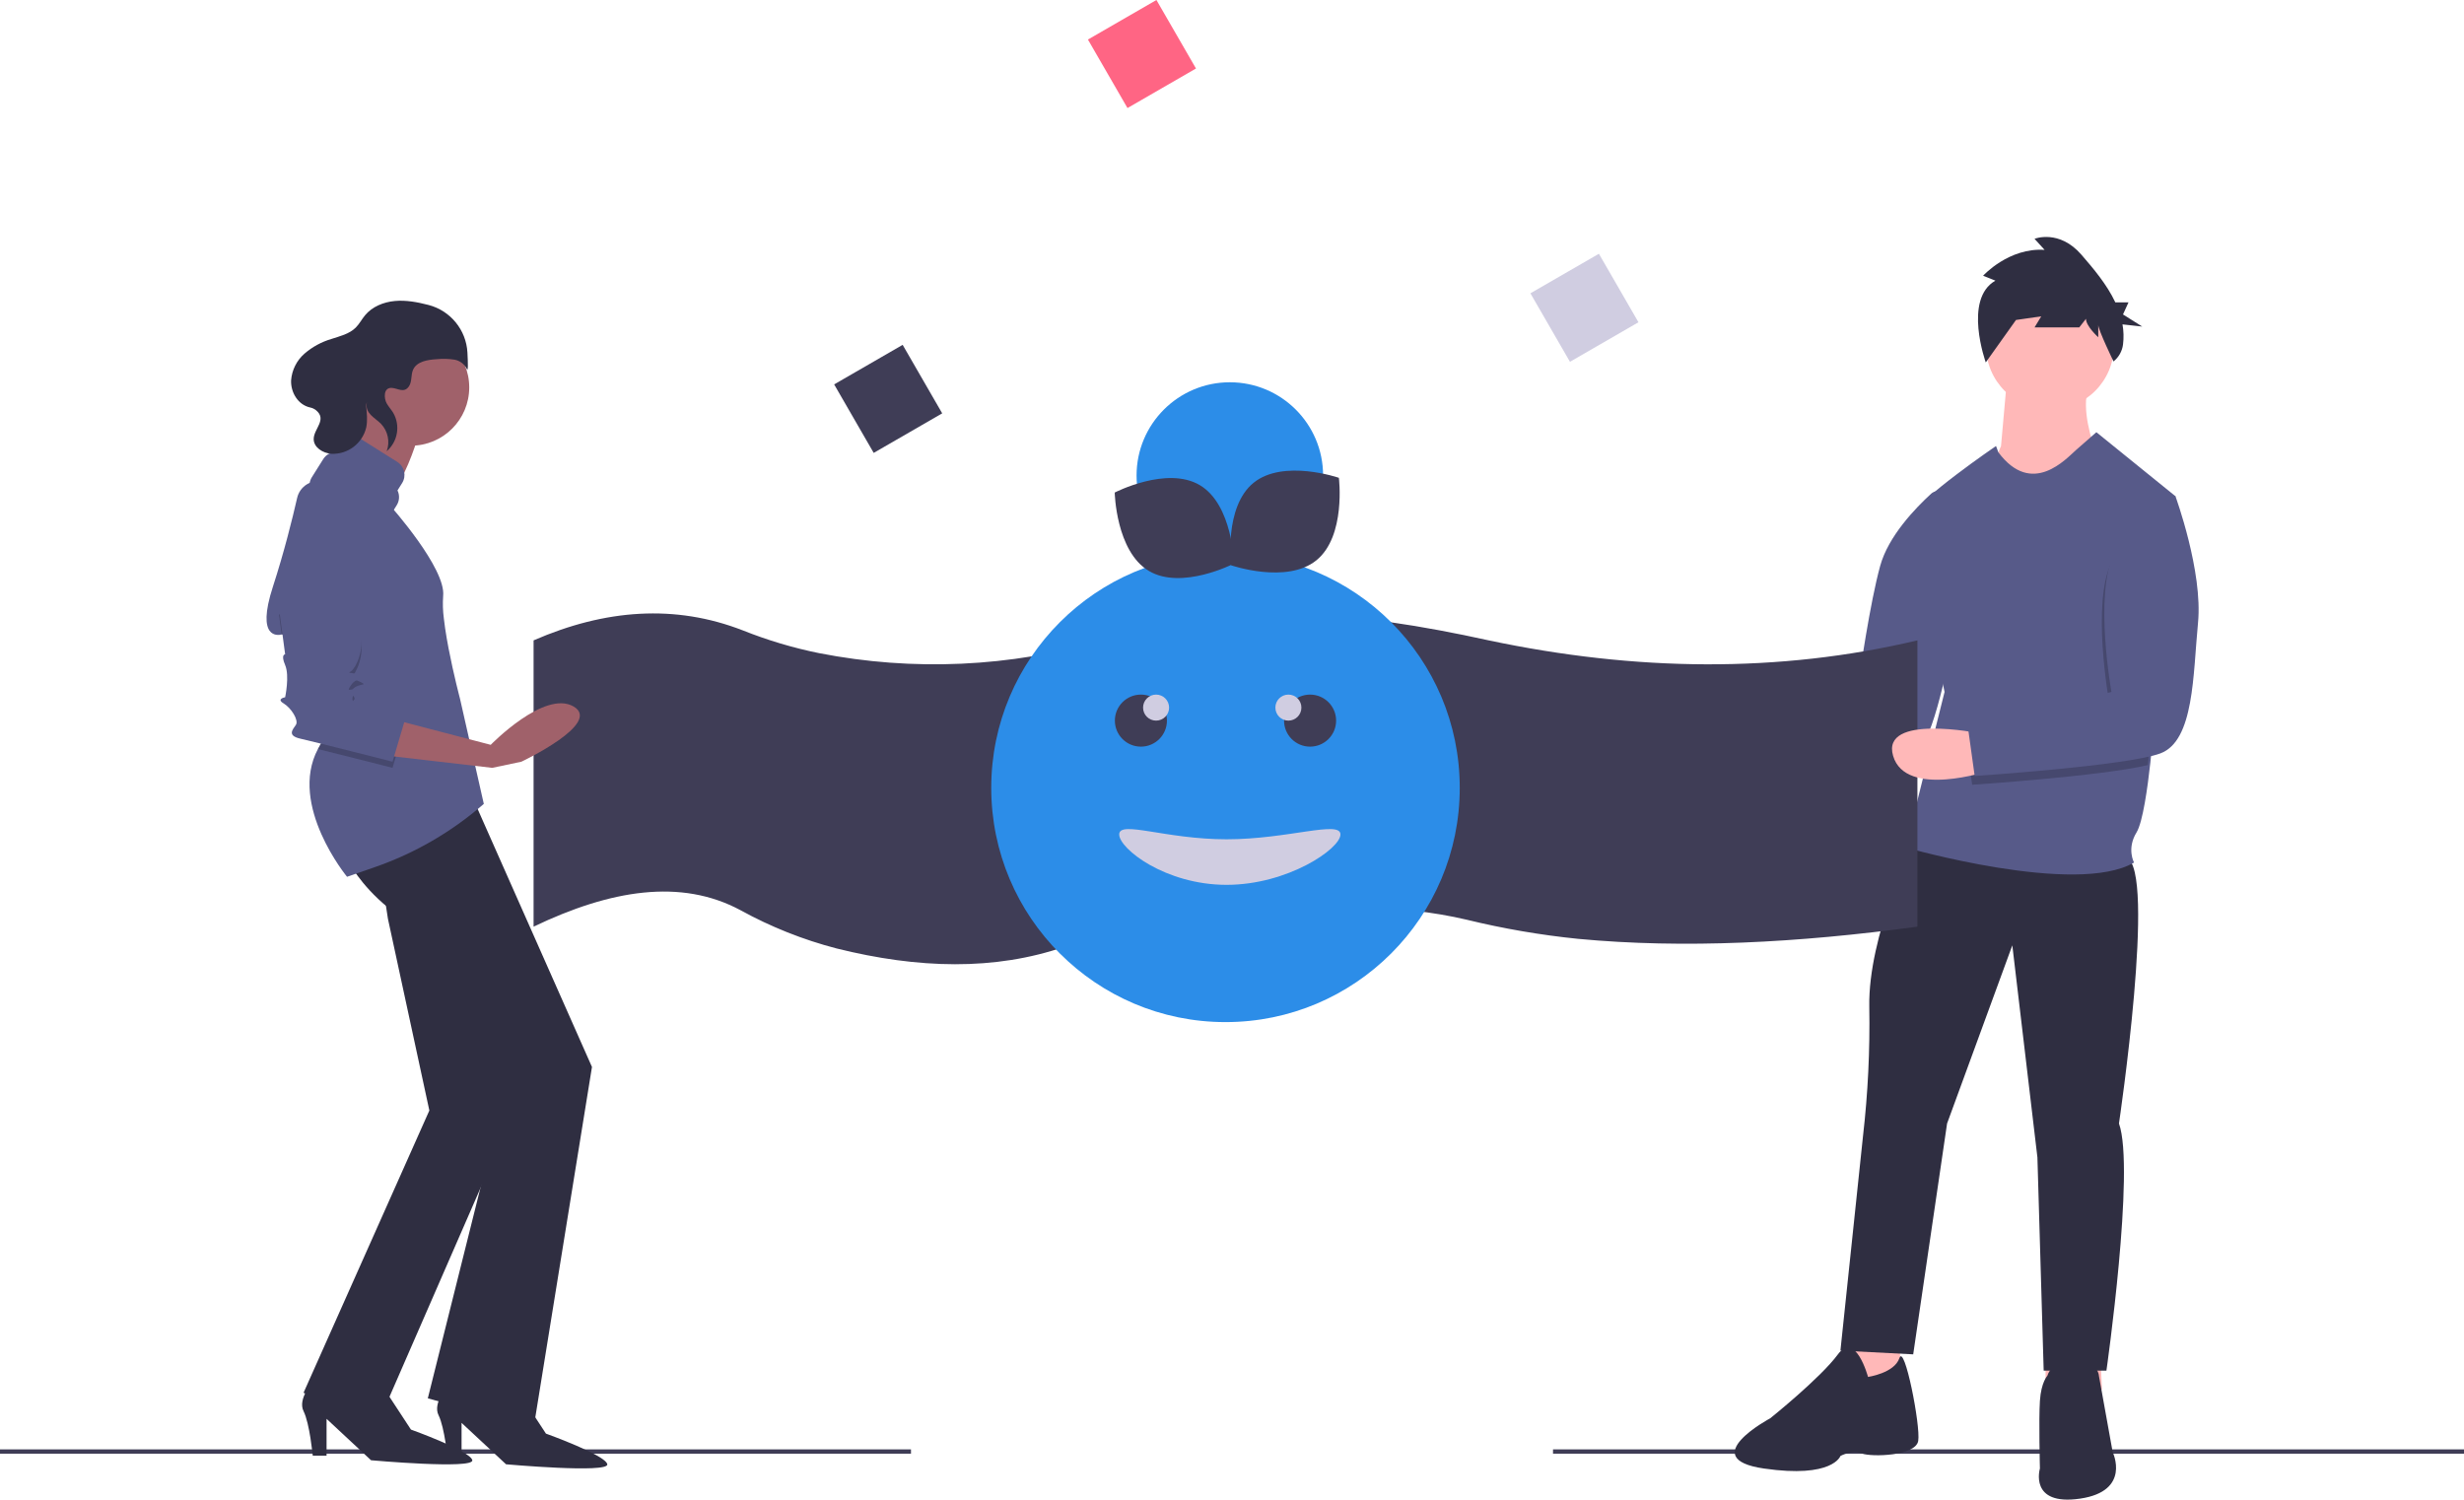
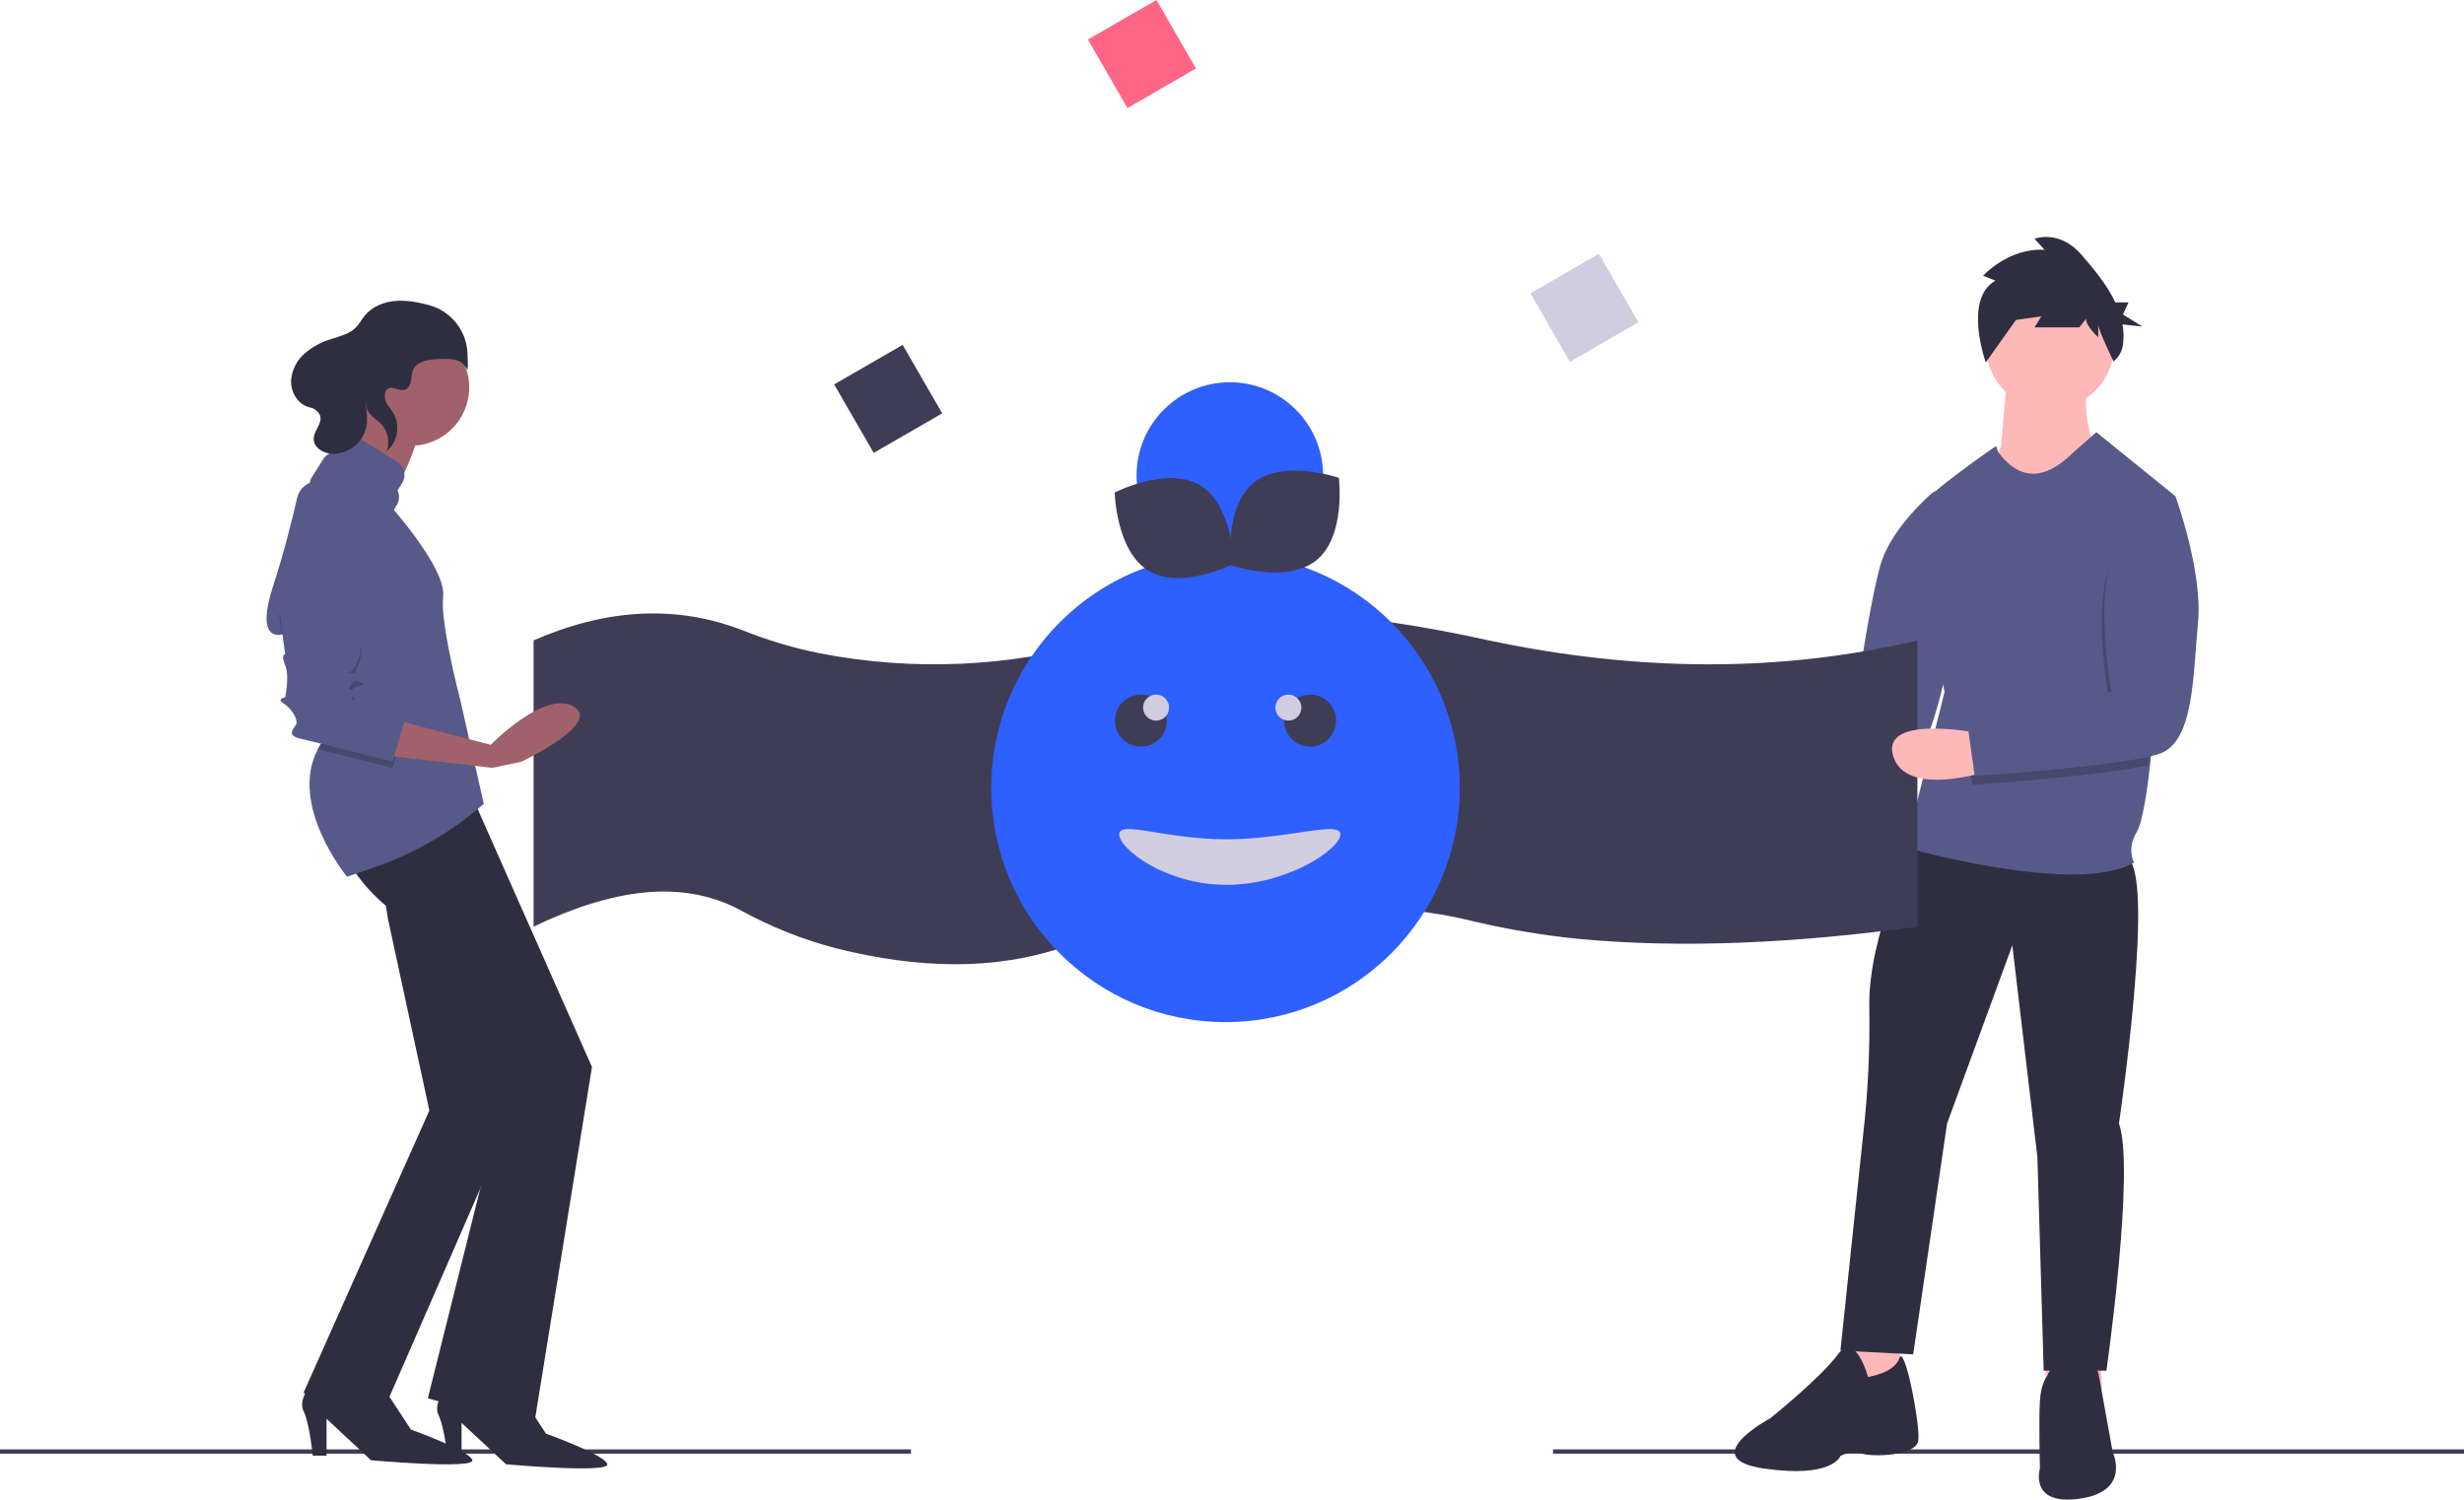
<svg xmlns="http://www.w3.org/2000/svg" id="ab41ebfa-be58-42b9-8177-2e0969874e06" data-name="Layer 1" width="1136" height="691.423" viewBox="0 0 1136 691.423">
  <path d="M823.78,435.779s-45.698-9.255-39.914,10.412,43.963,6.941,43.963,6.941Z" transform="translate(-32 -104.2884)" fill="#ffb8b8" />
  <path d="M922.368,331.895a4.287,4.287,0,0,1,7.111,2.45l1.562,9.072s7.061,36.287,1.015,59.336-10.337,53.412-26.675,56.646c-13.981,2.768-67.139-1.615-82.188-2.938a4.283,4.283,0,0,1-3.907-4.364l.281-13.24a4.29,4.29,0,0,1,3.834-4.175l60.862-6.491a4.281,4.281,0,0,0,3.793-3.664c1.448-10.354,6.129-42.456,10.779-59.334C902.593,351.556,914.934,338.679,922.368,331.895Z" transform="translate(-32 -104.2884)" fill="#575a89" />
  <rect x="716" y="668.253" width="420" height="2" fill="#3f3d56" />
  <polygon points="850.822 614.608 850.822 642.374 866.44 645.844 876.853 640.638 875.696 618.657 850.822 614.608" fill="#ffb8b8" />
  <polygon points="943.086 614.608 943.086 642.374 958.705 645.844 969.117 640.638 967.96 618.657 943.086 614.608" fill="#ffb8b8" />
  <path d="M914.059,493.297s-20.825,42.227-20.246,75.2a452.259,452.259,0,0,1-2.892,59.581l-10.412,98.916,33.551,1.735L929.677,622.293l30.08-82.141,11.569,97.76,2.892,98.338h28.923s13.305-93.132,5.785-113.956c0,0,17.354-116.849,3.471-122.633S914.059,493.297,914.059,493.297Z" transform="translate(-32 -104.2884)" fill="#2f2e41" />
  <path d="M893.234,739.142s-5.785-21.403-13.883-10.412-31.237,29.501-31.237,29.501-34.708,18.511-2.892,23.138,35.286-5.785,35.286-5.785,5.206-2.892,9.834-1.157,24.874,1.157,26.031-5.785-6.363-45.12-8.677-38.178S893.234,739.142,893.234,739.142Z" transform="translate(-32 -104.2884)" fill="#2f2e41" />
  <path d="M999.671,738.564s0-6.363-10.991-6.941-12.726,6.941-12.726,6.941-2.892,2.892-3.471,11.569,0,31.237,0,31.237-5.206,17.354,18.511,13.883,15.04-21.403,15.04-21.403Z" transform="translate(-32 -104.2884)" fill="#2f2e41" />
  <path d="M957.443,277.532l-2.892,32.394-5.206,12.148,13.883,19.668,34.129-31.815s-6.363-17.354-2.314-27.188Z" transform="translate(-32 -104.2884)" fill="#ffb8b8" />
  <path d="M1034.957,333.064l-.266,2.852L1024.544,444.128s-.399,5.033-1.14,11.743c-1.249,11.349-3.471,27.494-6.38,32.22-4.628,7.52-1.157,13.883-1.157,13.883-26.609,15.618-105.279-6.941-105.279-6.941l17.932-71.729S912.324,348.683,914.059,341.741s38.178-31.815,38.178-31.815l1.076,2.892c15.532,20.825,31.318,2.892,35.945-1.157l9.255-8.098Z" transform="translate(-32 -104.2884)" fill="#575a89" />
  <path d="M916,531.541c-55.149,7.482-107.762,10.221-156.445,5.614a377.439,377.439,0,0,1-51.317-8.812c-30.955-7.327-68.952-7.327-110.699-3.426a317.739,317.739,0,0,0-74.514,15.804c-32.352,11.199-67.793,10.229-105.368.854A192.172,192.172,0,0,1,373.415,523.959c-27.47-14.762-59.982-9.417-95.415,7.582v-132c33.081-14.407,65.307-16.733,96.51-4.588a203.878,203.878,0,0,0,35.141,10.483,276.991,276.991,0,0,0,130.552-5.895c57.369-19.438,117.379-13.396,178.151,0,67.707,14.301,133.696,15.144,197.646,0Z" transform="translate(-32 -104.2884)" fill="#3f3d56" />
  <rect y="668.253" width="420" height="2" fill="#3f3d56" />
  <rect x="540.252" y="110.963" width="36.469" height="36.469" transform="translate(1074.748 -142.4466) rotate(150)" fill="#ff6584" />
  <rect x="423.252" y="269.963" width="36.469" height="36.469" transform="translate(935.9226 212.7514) rotate(150)" fill="#3f3d56" />
  <rect x="744.252" y="227.963" width="36.469" height="36.469" transform="translate(1513.917 -26.12166) rotate(150)" fill="#d0cde1" />
  <polygon points="178.85 423.599 197.947 512.01 139.949 642.15 173.899 657.004 238.969 507.766 197.372 376.702 172.617 383.068 178.85 423.599" fill="#2f2e41" />
  <path d="M193.875,503.578s7.073,12.731,22.633,23.34,48.096,80.631,48.096,80.631L229.24,749.007l48.803,13.438,26.877-166.213L249.751,471.75Z" transform="translate(-32 -104.2884)" fill="#2f2e41" />
  <path d="M176.193,741.488s-7.073,7.78-4.244,13.438,4.244,20.511,4.244,20.511h6.366v-16.975l20.511,19.097s47.388,4.244,46.681,0-28.292-14.146-28.292-14.146l-13.438-20.511Z" transform="translate(-32 -104.2884)" fill="#2f2e41" />
  <path d="M238.434,743.349s-7.073,7.78-4.244,13.438,4.244,20.511,4.244,20.511h6.366V760.324l20.511,19.097s47.388,4.244,46.681,0-28.292-14.146-28.292-14.146l-13.438-20.511Z" transform="translate(-32 -104.2884)" fill="#2f2e41" />
  <circle cx="189.459" cy="178.616" r="26.877" fill="#a0616a" />
  <path d="M199.533,284.319s-2.122,26.877-15.56,36.779-13.438,18.389-13.438,18.389l54.461,24.755L212.265,337.366s-3.536-1.415,2.122-8.487,10.609-24.048,10.609-24.048Z" transform="translate(-32 -104.2884)" fill="#a0616a" />
  <path d="M255.056,474.933l0,0a152.336,152.336,0,0,1-50.219,29.151L192,508.541s-27.145-32.943-13.438-58.901a40.665,40.665,0,0,1,11.776-13.962l-.283-1.238-6.882-30.024-.615-2.688-20.511-4.951s-.064.021-.184.05c-1.535.403-11.939,2.313-4.06-21.975,5.242-16.162,9.042-31.549,11.182-40.955a9.983,9.983,0,0,1,12.345-7.439c6.568,1.801,14.727,5.221,19.617,11.616,9.195,12.024,11.052-.532,11.052-.532s25.727,28.823,24.312,41.554a50.599,50.599,0,0,0,.311,10.242v.014c.17,1.514.375,3.091.608,4.703,1.754,11.911,5.149,25.752,6.394,30.619.092.347.17.651.233.905.149.587.233.905.233.905Z" transform="translate(-32 -104.2884)" fill="#575a89" />
  <path d="M218.63,439.215l-5.658,19.097s-21.7-5.531-34.41-8.671a40.665,40.665,0,0,1,11.776-13.962l-.283-1.238-6.882-30.024-.615-2.688-20.511-4.951s-.064.021-.184.05l-1.231-9.244s35.364,2.122,37.486,10.609-2.122,16.975-4.244,18.389,0,0,4.244,2.122-1.415,0-4.244,4.244.707.707,1.415,2.829,0-.707-.707,2.829,2.829.707,3.536.707S218.63,439.215,218.63,439.215Z" transform="translate(-32 -104.2884)" opacity="0.2" />
  <path d="M212.265,435.679l45.974,12.024s24.755-25.462,38.194-17.682-24.048,25.462-24.048,25.462l-13.438,2.829-48.803-5.658Z" transform="translate(-32 -104.2884)" fill="#a0616a" />
  <path d="M160.633,384.754l2.829,21.219s-2.122,0,0,4.951,0,14.853,0,14.853-4.244.707-.707,2.829,7.073,7.78,5.658,9.902-4.244,4.951,2.122,6.366,42.437,10.609,42.437,10.609l5.658-19.097s-19.804-9.902-20.511-9.902-4.244,2.829-3.536-.707,1.415-.707.707-2.829-4.244,1.415-1.415-2.829,8.487-2.122,4.244-4.244-6.366-.707-4.244-2.122,6.366-9.902,4.244-18.389S160.633,384.754,160.633,384.754Z" transform="translate(-32 -104.2884)" fill="#575a89" />
  <path d="M215.261,330.402l2.131-3.389a7.075,7.075,0,0,0-2.222-9.755l-16.239-10.213a7.075,7.075,0,0,0-9.755,2.222l-2.131,3.389a7.063,7.063,0,0,0-6.014,3.302l-5.244,8.338a7.075,7.075,0,0,0,2.222,9.755l21.882,13.762a7.075,7.075,0,0,0,9.755-2.222l5.244-8.338A7.063,7.063,0,0,0,215.261,330.402Z" transform="translate(-32 -104.2884)" fill="#575a89" />
  <path d="M220.523,282.442c1.504-2.196.845-5.247,1.921-7.681,1.69-3.822,6.673-4.607,10.845-4.858a31.964,31.964,0,0,1,8.306.223,7.975,7.975,0,0,1,5.66,4.316c.586,1.25.524-2.624.25-7.602a24.023,24.023,0,0,0-17.898-21.931q-.088-.023-.174-.045c-5.04-1.292-10.246-2.279-15.427-1.797s-10.385,2.587-13.708,6.591c-1.519,1.83-2.614,4.005-4.301,5.682-2.963,2.946-7.275,3.94-11.244,5.244a33.534,33.534,0,0,0-12.353,6.734,18.176,18.176,0,0,0-6.191,12.344c-.217,5.508,3.151,11.279,8.772,12.503a6.343,6.343,0,0,1,2.68,1.234c5.292,4.312-.966,8.54-1.038,13.249-.06,3.929,4.251,6.595,8.171,6.873a15.814,15.814,0,0,0,16.049-12.128c.67-3.209.293-6.531-.013-9.795-.35-3.736,7.885-12.315,2.43-6.013a9.224,9.224,0,0,0-2.13,4.217c-1.007,5.115,3.626,6.957,6.505,9.874a12.218,12.218,0,0,1,2.652,12.644,14.086,14.086,0,0,0,2.99-17.721c-.914-1.479-2.107-2.776-2.972-4.285-1.349-2.355-1.614-7.411,2.315-7.178C215.425,283.304,218.285,285.711,220.523,282.442Z" transform="translate(-32 -104.2884)" fill="#2f2e41" />
  <circle cx="945.111" cy="159.361" r="29.501" fill="#ffb8b8" />
  <path d="M1033.534,337.073l-10.146,108.212s-.399,5.033-1.14,11.743c-21.536,5.148-81.002,9.082-81.002,9.082l-2.892-20.825,65.944-17.932s-8.098-45.12,1.157-63.63a143.111,143.111,0,0,0,6.073-13.84,20.079,20.079,0,0,1,22.005-12.81Z" transform="translate(-32 -104.2884)" opacity="0.2" />
  <path d="M944.717,442.393s-45.698-9.255-39.914,10.412,43.963,6.942,43.963,6.942Z" transform="translate(-32 -104.2884)" fill="#ffb8b8" />
  <path d="M1017.025,330.172l17.932,2.892s12.726,34.708,10.412,58.424-1.735,54.375-17.354,60.16-85.612,10.412-85.612,10.412l-2.892-20.825,65.944-17.932s-8.098-45.12,1.157-63.63S1017.025,330.172,1017.025,330.172Z" transform="translate(-32 -104.2884)" fill="#575a89" />
  <path d="M951.958,233.686l-5.67-2.27s11.856-13.053,28.351-11.918l-4.639-5.108s11.341-4.54,21.65,7.378c5.42,6.265,11.69,13.629,15.599,21.924h6.072l-2.534,5.58,8.87,5.581-9.105-1.002a31.184,31.184,0,0,1,.247,9.256,11.976,11.976,0,0,1-4.386,7.835h0s-7.032-14.556-7.032-16.826v5.675s-5.67-5.108-5.67-8.513l-3.093,3.973H969.999l3.093-5.108-11.856,1.703,4.639-6.243-18.356,25.778S937.009,242.198,951.958,233.686Z" transform="translate(-32 -104.2884)" fill="#2f2e41" />
-   <circle cx="565" cy="363.253" r="108" fill="#2C8DE8" />
+   <circle cx="565" cy="363.253" r="108" fill="#2E5FFF" />
  <path d="M650,489.007c0,6.627-24.333,23.25-52.5,23.25s-49.5-16.623-49.5-23.25,21.333,2.25,49.5,2.25S650,482.379,650,489.007Z" transform="translate(-32 -104.2884)" fill="#d0cde1" />
  <circle cx="604" cy="332.253" r="12" fill="#3f3d56" />
  <circle cx="526" cy="332.253" r="12" fill="#3f3d56" />
  <circle cx="533" cy="326.253" r="6" fill="#d0cde1" />
  <circle cx="594" cy="326.253" r="6" fill="#d0cde1" />
-   <circle cx="567" cy="219.253" r="43" fill="#2C8DE8" />
+   <circle cx="567" cy="219.253" r="43" fill="#2E5FFF" />
  <path d="M585.191,327.992c15.186,9.04,15.731,36.132,15.731,36.132s-24.076,12.434-39.262,3.394S545.929,331.386,545.929,331.386,570.005,318.952,585.191,327.992Z" transform="translate(-32 -104.2884)" fill="#3f3d56" />
  <path d="M638.916,362.616c-13.724,11.135-39.341,2.301-39.341,2.301s-3.366-26.887,10.358-38.022,39.341-2.301,39.341-2.301S652.641,351.481,638.916,362.616Z" transform="translate(-32 -104.2884)" fill="#3f3d56" />
</svg>
